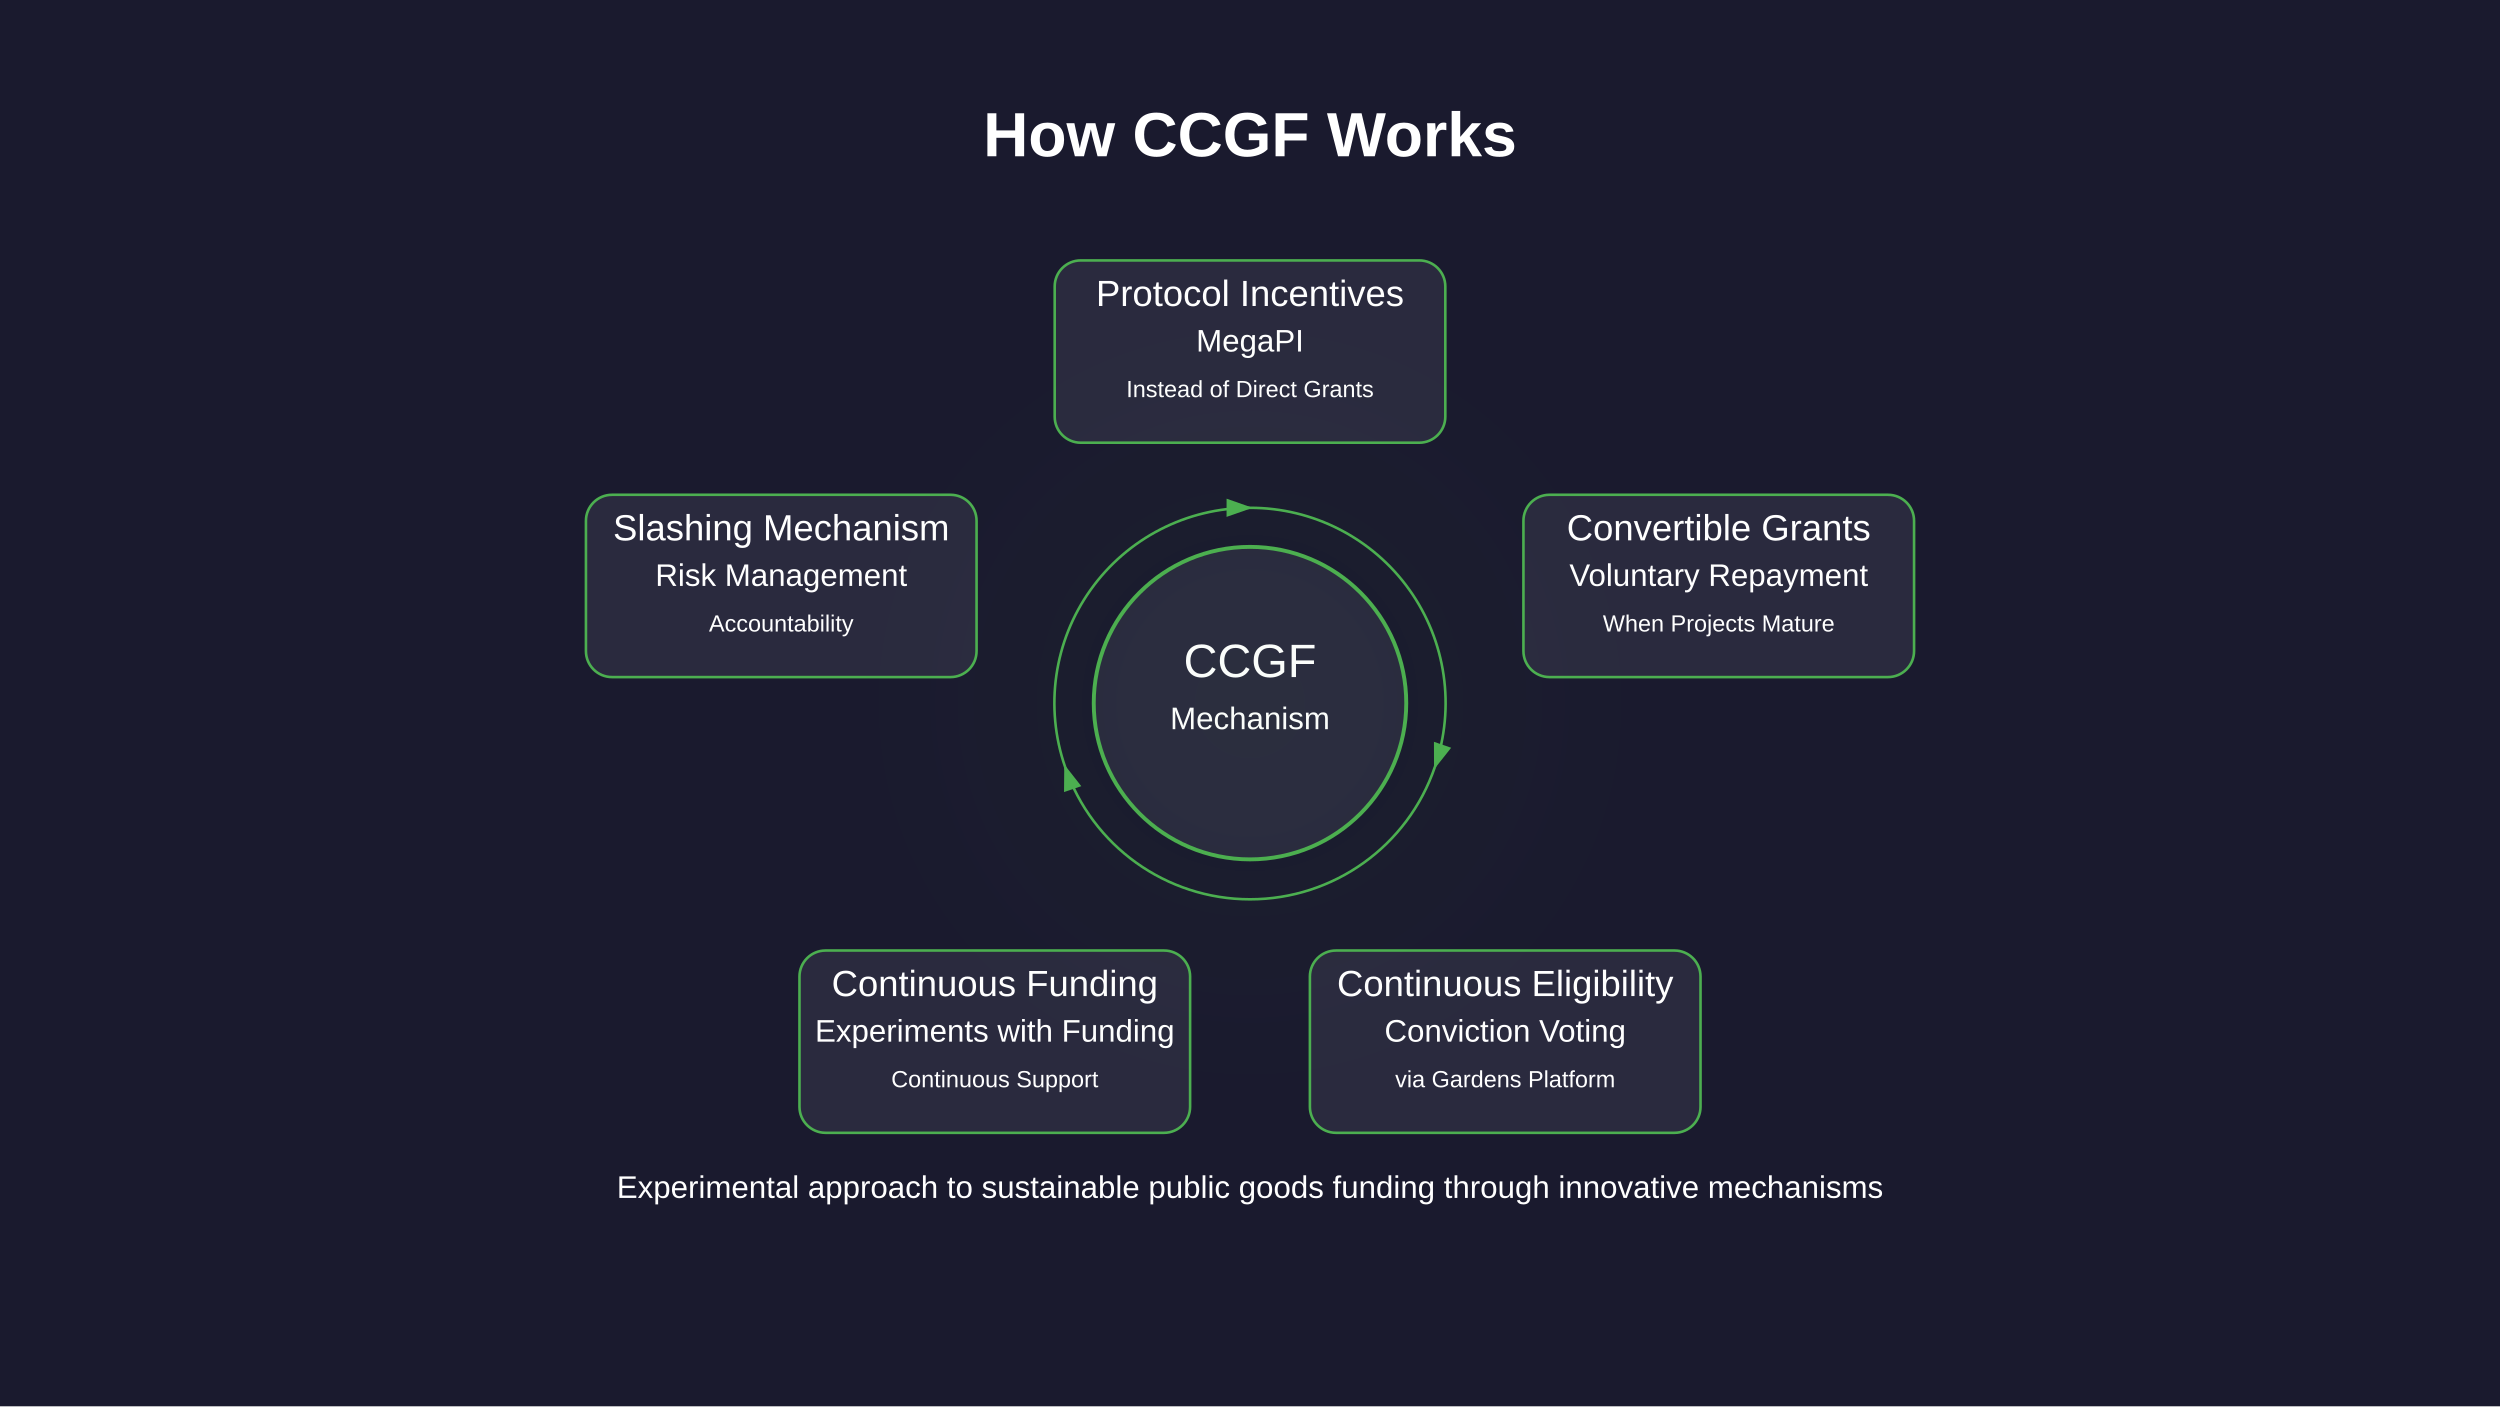
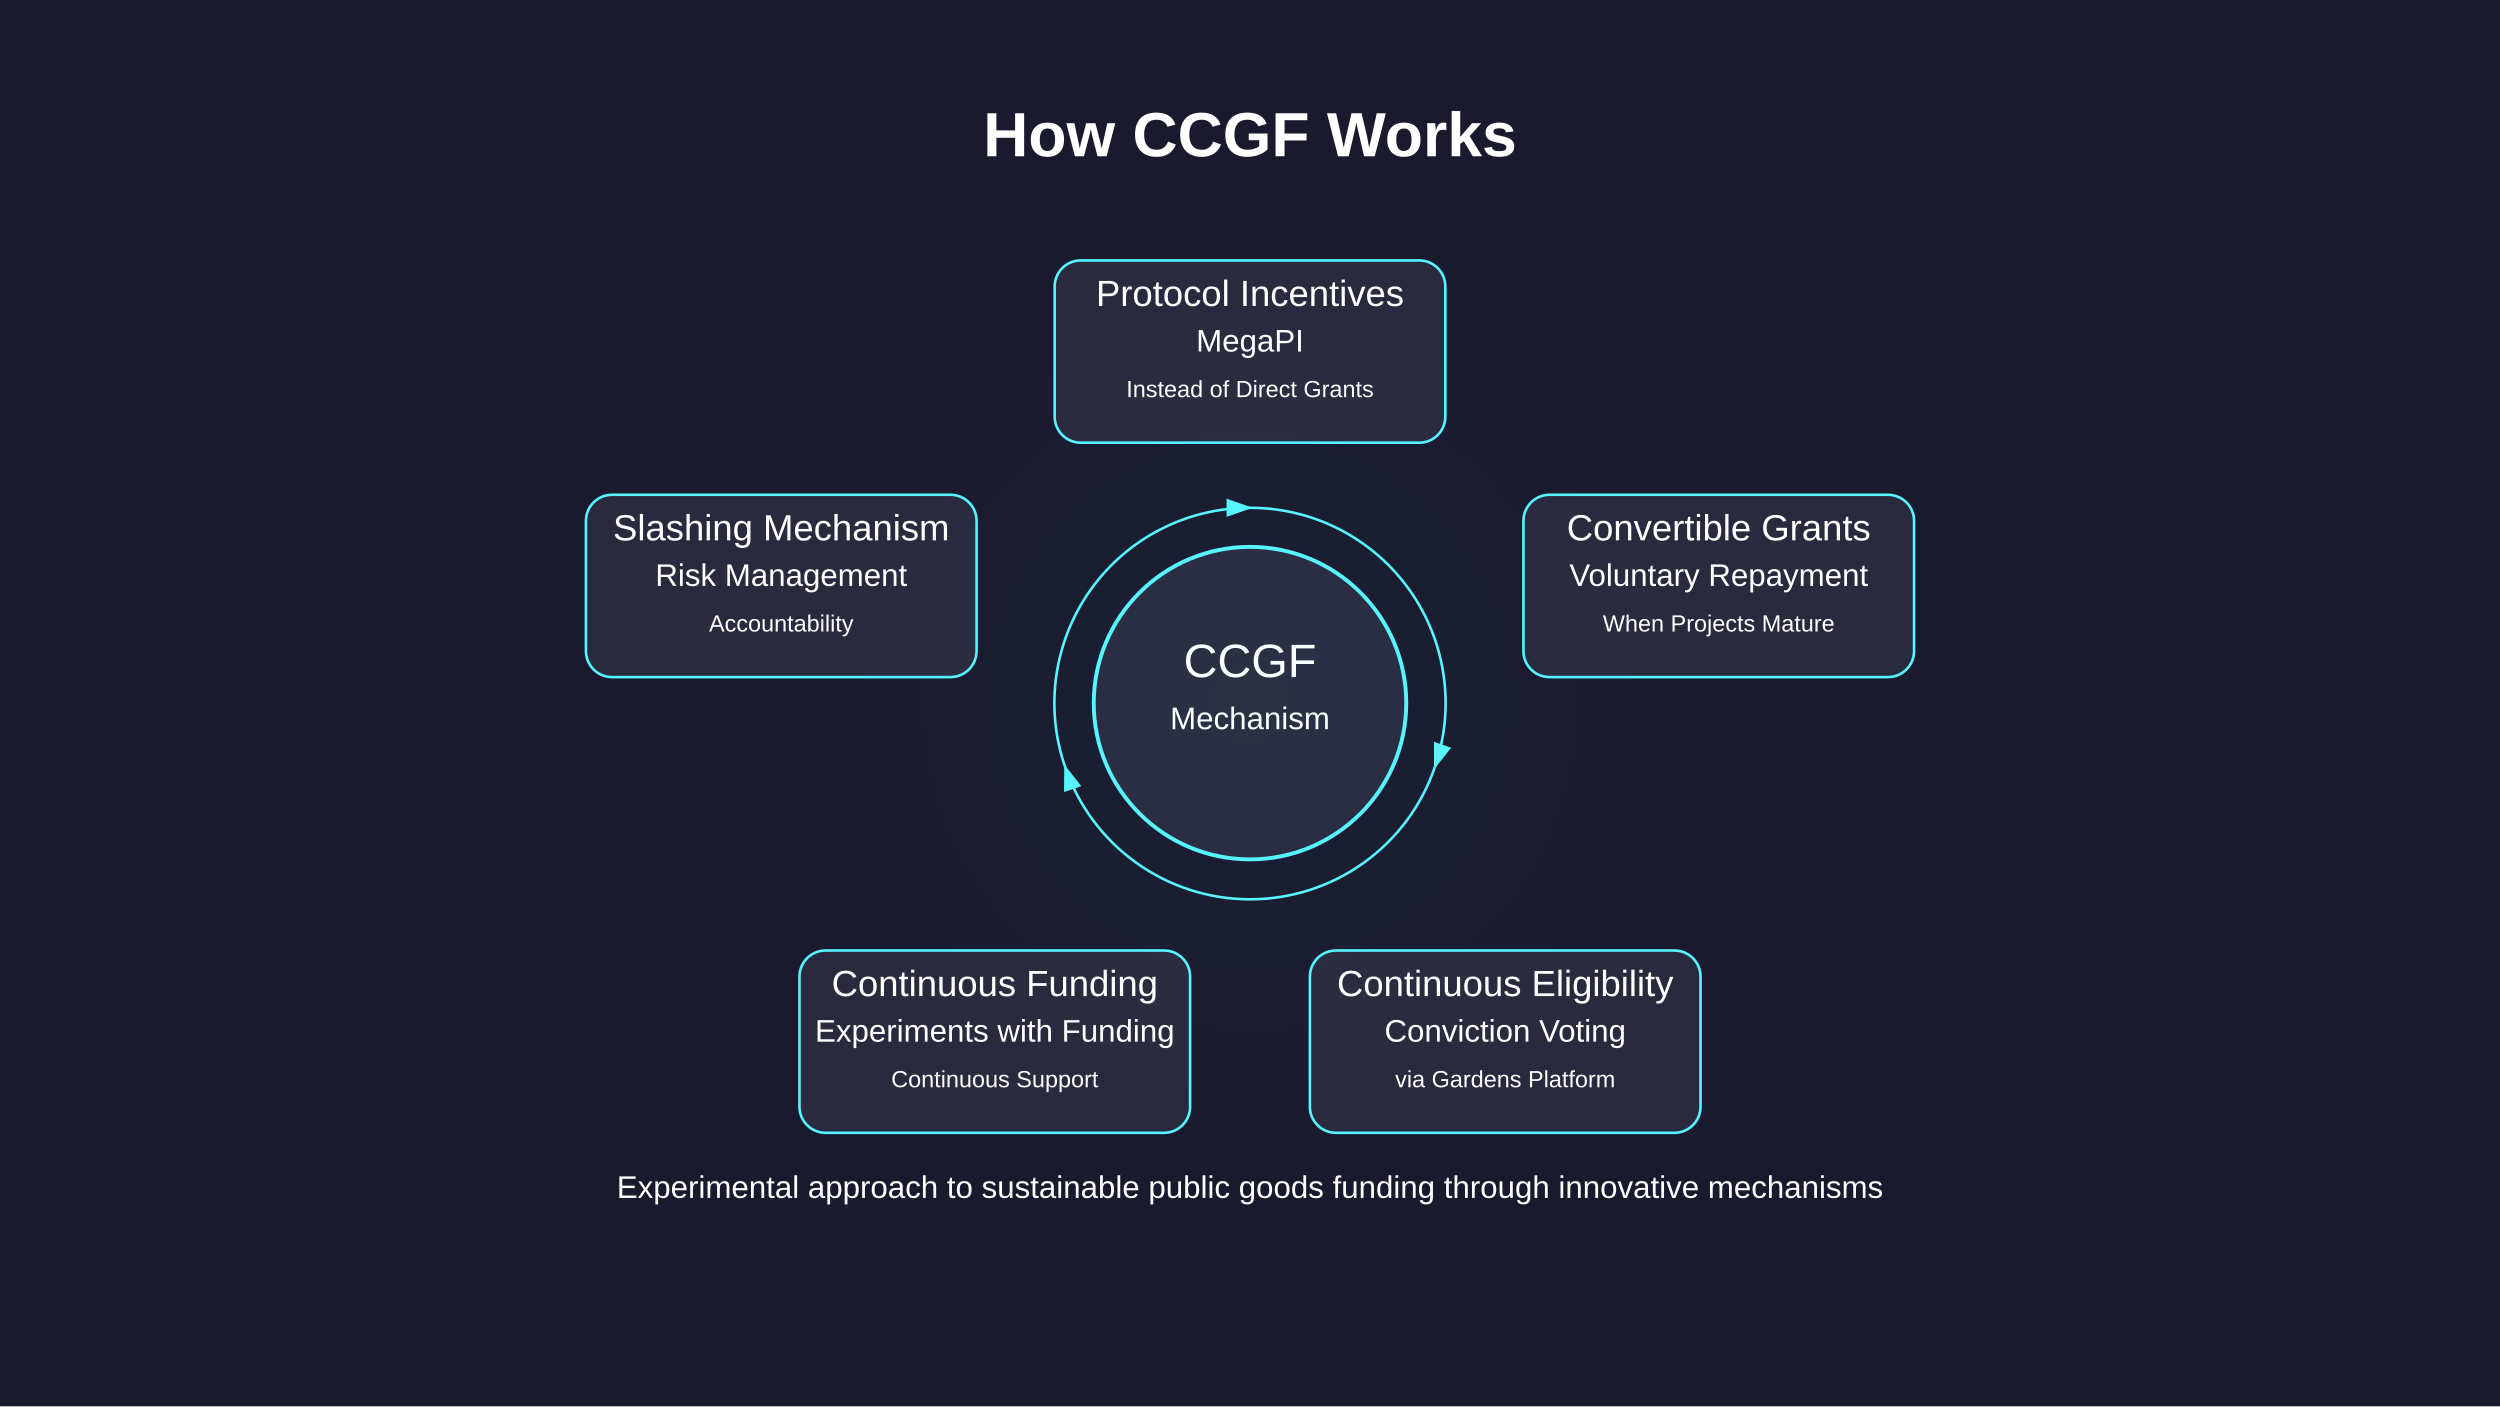
<svg xmlns="http://www.w3.org/2000/svg" width="1920" height="1080" viewBox="0 0 1920 1080">
  <rect width="100%" height="100%" fill="#1a1a2e" />
  <text x="960" y="120" font-family="Arial, sans-serif" font-size="48" fill="#ffffff" text-anchor="middle" font-weight="bold">
        How CCGF Works
    </text>
  <g transform="translate(960,540)">
-     <circle cx="0" cy="0" r="120" fill="#2a2a3e" stroke="#4CAF50" stroke-width="3" />
+     <circle cx="0" cy="0" r="120" fill="#2a2a3e" stroke="#56f5ff" stroke-width="3" />
    <text x="0" y="-20" font-family="Arial, sans-serif" font-size="36" fill="#ffffff" text-anchor="middle">CCGF</text>
    <text x="0" y="20" font-family="Arial, sans-serif" font-size="24" fill="#ffffff" text-anchor="middle">Mechanism</text>
    <g transform="translate(0,-260)">
-       <rect x="-150" y="-80" width="300" height="140" rx="20" fill="#2a2a3e" stroke="#4CAF50" stroke-width="2" />
+       <rect x="-150" y="-80" width="300" height="140" rx="20" fill="#2a2a3e" stroke="#56f5ff" stroke-width="2" />
      <text x="0" y="-45" font-family="Arial, sans-serif" font-size="28" fill="#ffffff" text-anchor="middle">Protocol Incentives</text>
      <text x="0" y="-10" font-family="Arial, sans-serif" font-size="24" fill="#ffffff" text-anchor="middle">MegaPI</text>
      <text x="0" y="25" font-family="Arial, sans-serif" font-size="18" fill="#ffffff" text-anchor="middle">Instead of Direct Grants</text>
    </g>
    <g transform="translate(360,-80)">
-       <rect x="-150" y="-80" width="300" height="140" rx="20" fill="#2a2a3e" stroke="#4CAF50" stroke-width="2" />
+       <rect x="-150" y="-80" width="300" height="140" rx="20" fill="#2a2a3e" stroke="#56f5ff" stroke-width="2" />
      <text x="0" y="-45" font-family="Arial, sans-serif" font-size="28" fill="#ffffff" text-anchor="middle">Convertible Grants</text>
      <text x="0" y="-10" font-family="Arial, sans-serif" font-size="24" fill="#ffffff" text-anchor="middle">Voluntary Repayment</text>
      <text x="0" y="25" font-family="Arial, sans-serif" font-size="18" fill="#ffffff" text-anchor="middle">When Projects Mature</text>
    </g>
    <g transform="translate(196,270)">
-       <rect x="-150" y="-80" width="300" height="140" rx="20" fill="#2a2a3e" stroke="#4CAF50" stroke-width="2" />
+       <rect x="-150" y="-80" width="300" height="140" rx="20" fill="#2a2a3e" stroke="#56f5ff" stroke-width="2" />
      <text x="0" y="-45" font-family="Arial, sans-serif" font-size="28" fill="#ffffff" text-anchor="middle">Continuous Eligibility</text>
      <text x="0" y="-10" font-family="Arial, sans-serif" font-size="24" fill="#ffffff" text-anchor="middle">Conviction Voting</text>
      <text x="0" y="25" font-family="Arial, sans-serif" font-size="18" fill="#ffffff" text-anchor="middle">via Gardens Platform</text>
    </g>
    <g transform="translate(-196,270)">
-       <rect x="-150" y="-80" width="300" height="140" rx="20" fill="#2a2a3e" stroke="#4CAF50" stroke-width="2" />
+       <rect x="-150" y="-80" width="300" height="140" rx="20" fill="#2a2a3e" stroke="#56f5ff" stroke-width="2" />
      <text x="0" y="-45" font-family="Arial, sans-serif" font-size="28" fill="#ffffff" text-anchor="middle">Continuous Funding</text>
      <text x="0" y="-10" font-family="Arial, sans-serif" font-size="24" fill="#ffffff" text-anchor="middle">Experiments with Funding</text>
      <text x="0" y="25" font-family="Arial, sans-serif" font-size="18" fill="#ffffff" text-anchor="middle">Continuous Support</text>
    </g>
    <g transform="translate(-360,-80)">
-       <rect x="-150" y="-80" width="300" height="140" rx="20" fill="#2a2a3e" stroke="#4CAF50" stroke-width="2" />
+       <rect x="-150" y="-80" width="300" height="140" rx="20" fill="#2a2a3e" stroke="#56f5ff" stroke-width="2" />
      <text x="0" y="-45" font-family="Arial, sans-serif" font-size="28" fill="#ffffff" text-anchor="middle">Slashing Mechanism</text>
      <text x="0" y="-10" font-family="Arial, sans-serif" font-size="24" fill="#ffffff" text-anchor="middle">Risk Management</text>
      <text x="0" y="25" font-family="Arial, sans-serif" font-size="18" fill="#ffffff" text-anchor="middle">Accountability</text>
    </g>
-     <path d="M 0,-150 A 150,150 0 0,1 142,49" stroke="#4CAF50" stroke-width="2" fill="none" marker-end="url(#arrowhead)" />
-     <path d="M 142,49 A 150,150 0 0,1 -142,49" stroke="#4CAF50" stroke-width="2" fill="none" marker-end="url(#arrowhead)" />
-     <path d="M -142,49 A 150,150 0 0,1 0,-150" stroke="#4CAF50" stroke-width="2" fill="none" marker-end="url(#arrowhead)" />
+     <path d="M 0,-150 A 150,150 0 0,1 142,49" stroke="#56f5ff" stroke-width="2" fill="none" marker-end="url(#arrowhead)" />
+     <path d="M 142,49 A 150,150 0 0,1 -142,49" stroke="#56f5ff" stroke-width="2" fill="none" marker-end="url(#arrowhead)" />
+     <path d="M -142,49 A 150,150 0 0,1 0,-150" stroke="#56f5ff" stroke-width="2" fill="none" marker-end="url(#arrowhead)" />
    <defs>
      <marker id="arrowhead" markerWidth="10" markerHeight="7" refX="9" refY="3.5" orient="auto">
-         <polygon points="0 0, 10 3.5, 0 7" fill="#4CAF50" />
+         <polygon points="0 0, 10 3.5, 0 7" fill="#56f5ff" />
      </marker>
    </defs>
    <circle cx="0" cy="0" r="320" fill="url(#radialGradient)" opacity="0.1" />
    <defs>
      <radialGradient id="radialGradient" cx="0.5" cy="0.5" r="0.5">
-         <stop offset="0%" stop-color="#4CAF50" stop-opacity="0.3" />
-         <stop offset="100%" stop-color="#4CAF50" stop-opacity="0" />
+         <stop offset="0%" stop-color="#56f5ff" stop-opacity="0.3" />
+         <stop offset="100%" stop-color="#56f5ff" stop-opacity="0" />
      </radialGradient>
    </defs>
  </g>
  <text x="960" y="920" font-family="Arial, sans-serif" font-size="24" fill="#ffffff" text-anchor="middle">
        Experimental approach to sustainable public goods funding through innovative mechanisms
    </text>
</svg>
